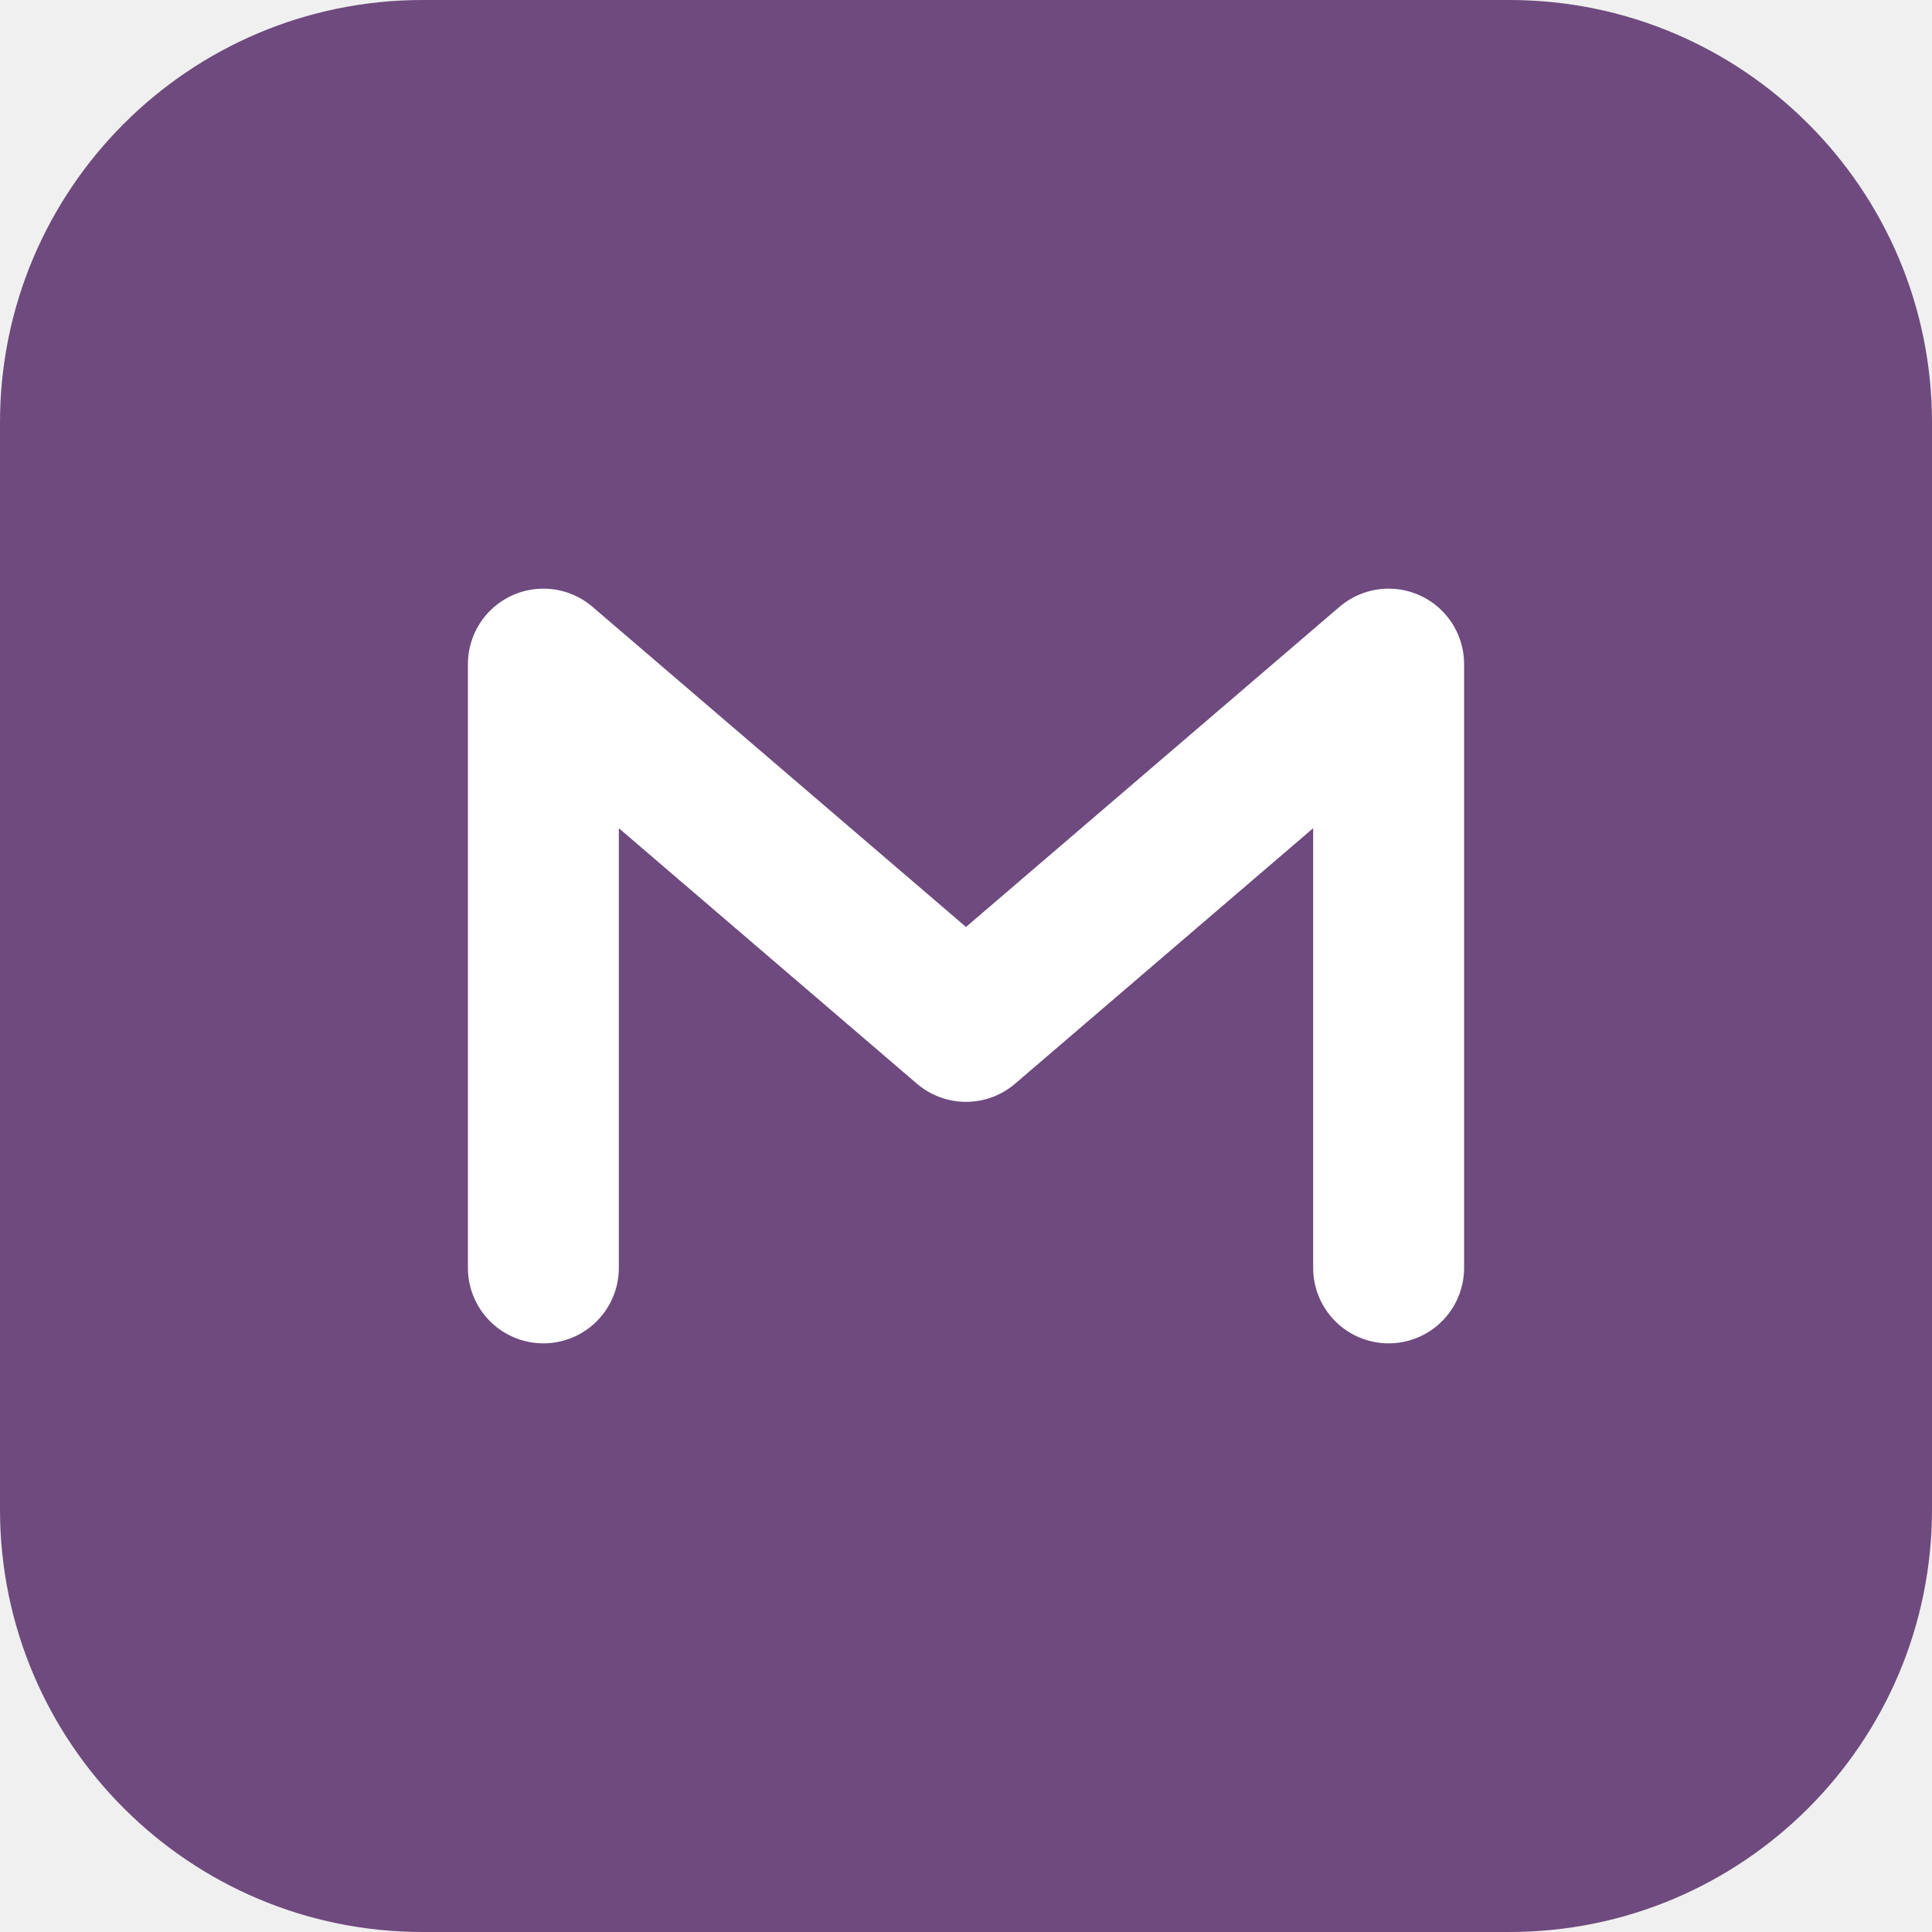
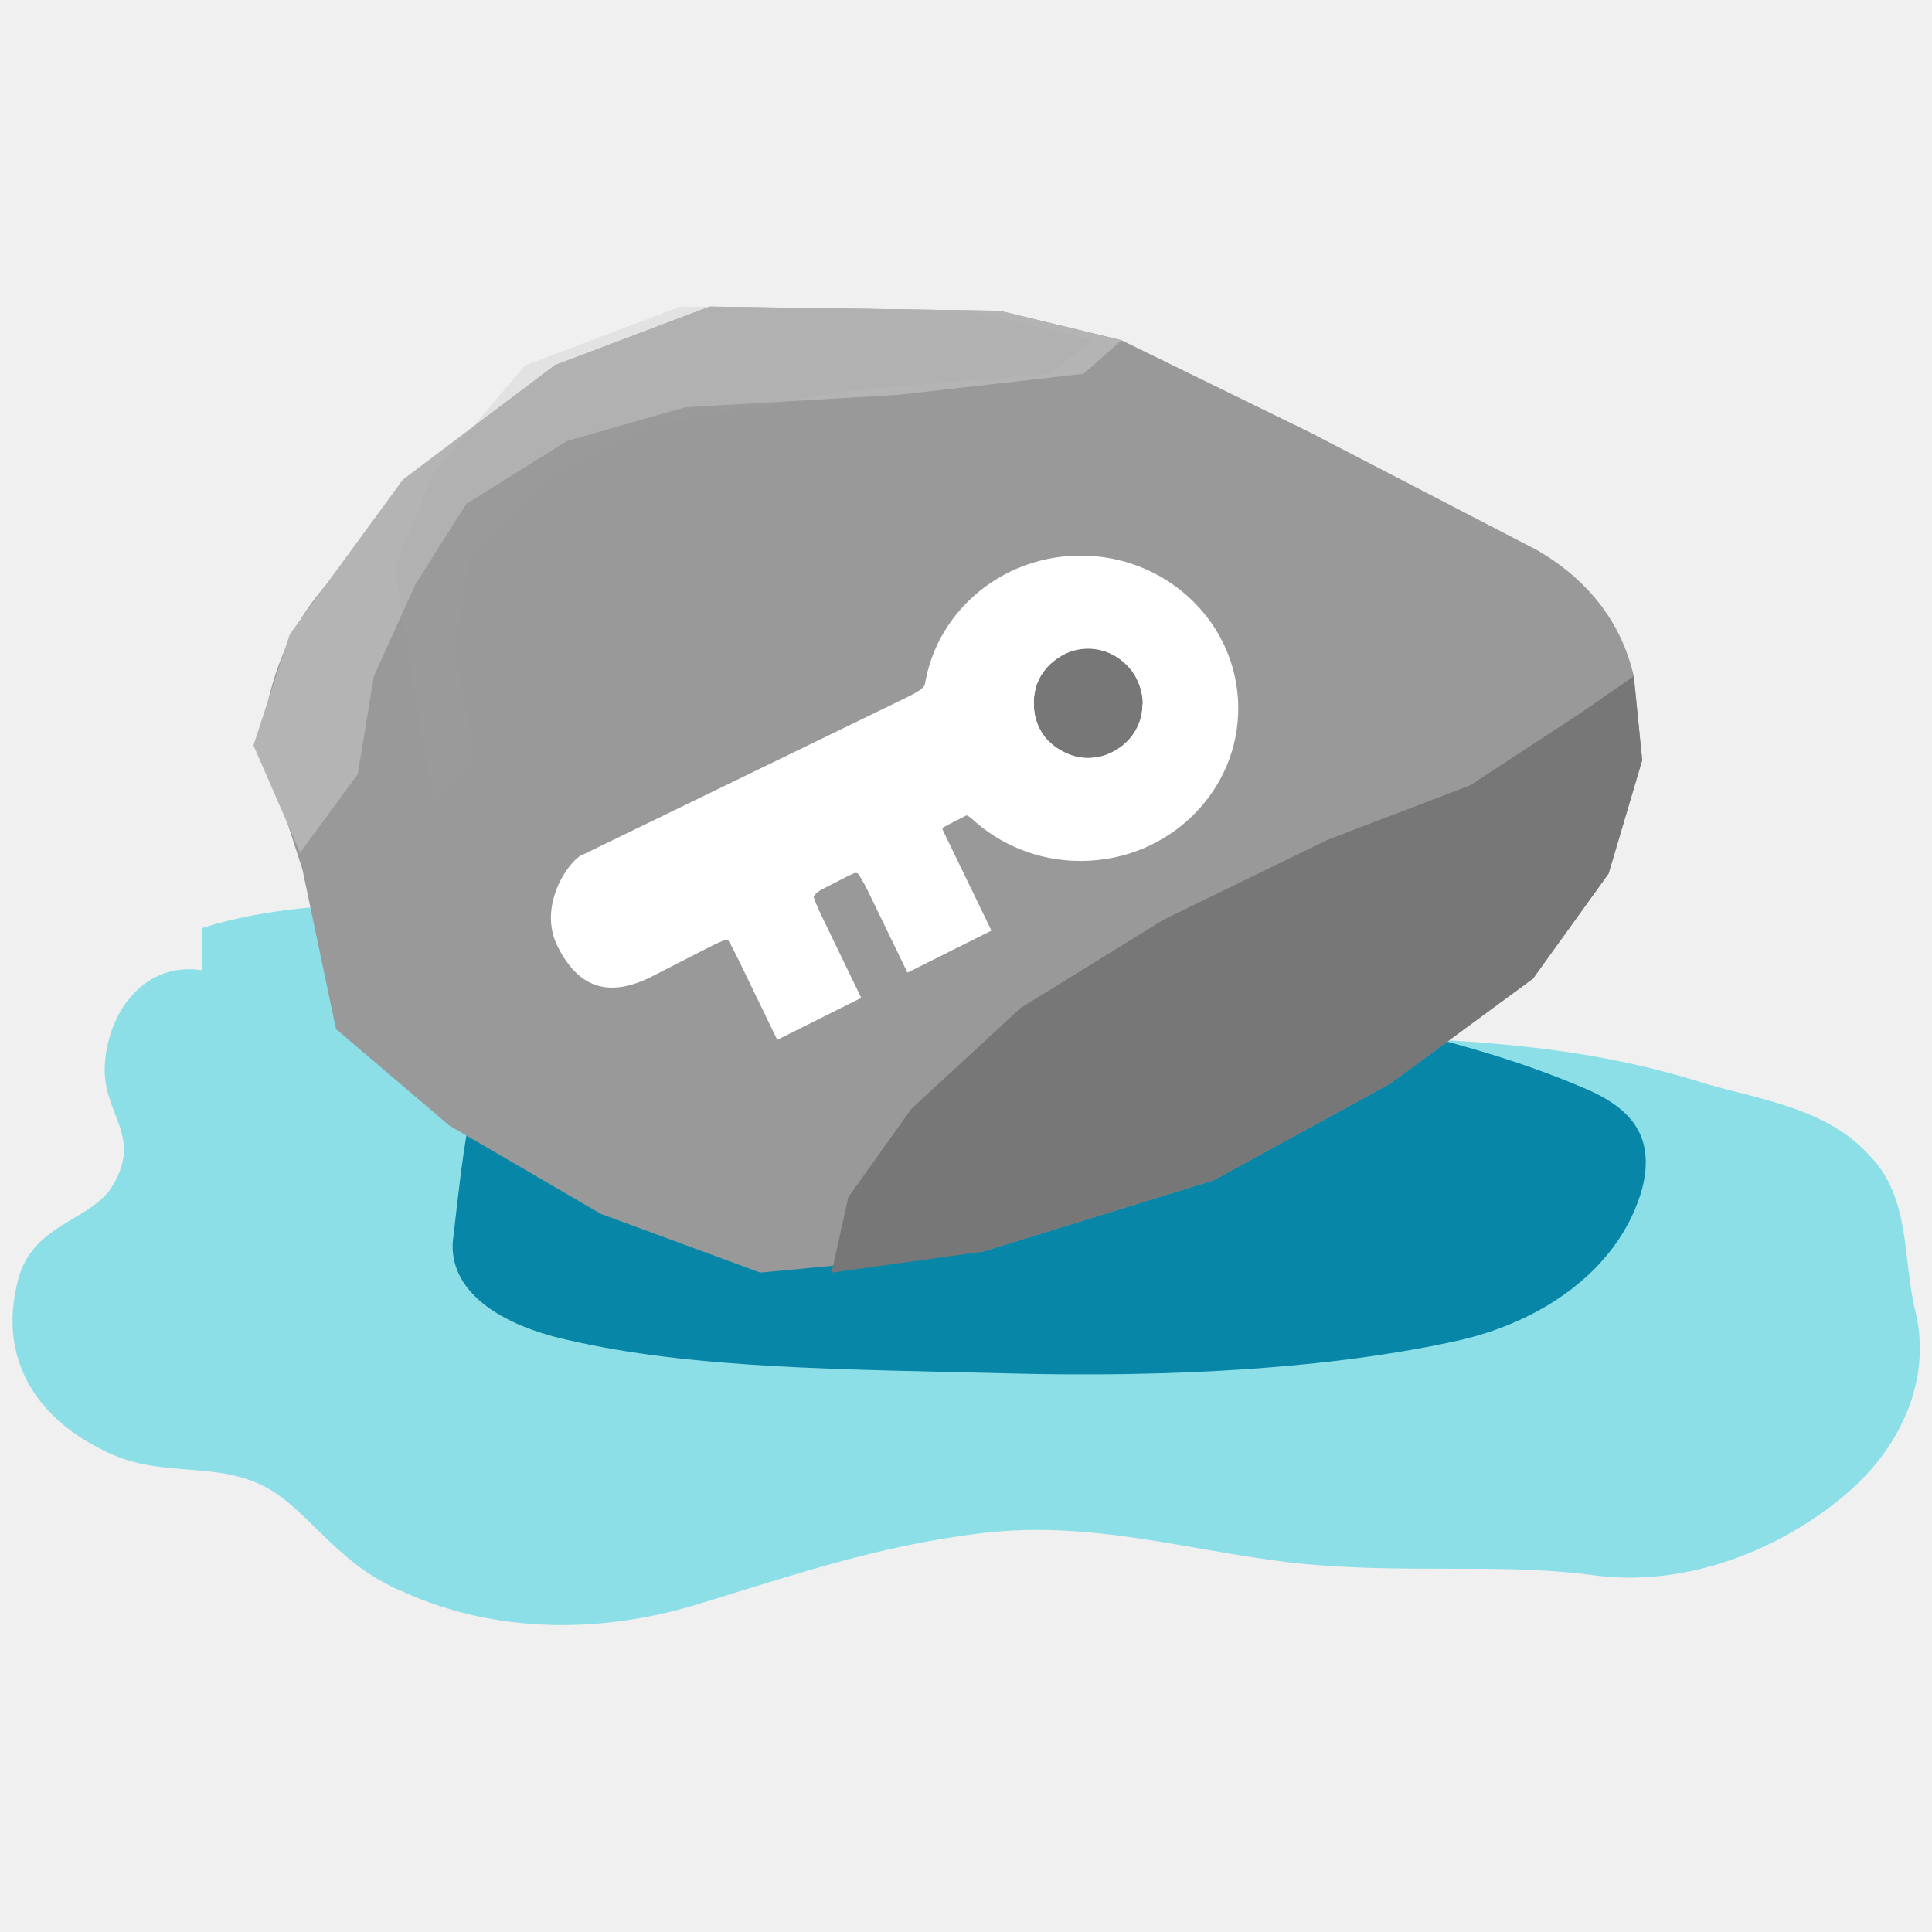
- <svg xmlns="http://www.w3.org/2000/svg" viewBox="0 0 32 32">
-   <rect width="32" height="32" rx="7" fill="#6E4A7E" />
-   <path d="M9 21V11l7 6 7-6v10" fill="none" stroke="#fff" stroke-width="2.5" stroke-linecap="round" stroke-linejoin="round" />
+ <svg xmlns="http://www.w3.org/2000/svg" viewBox="34 6 460 460">
+   <path fill="#8DDFE7" d="M82 237c-13-2-22 9-23 22-1 12 9 17 2 29-5 9-20 9-23 24-4 17 4 31 20 39 13 7 25 3 37 8 12 5 18 19 35 26 22 10 47 10 70 3 23-7 43-14 68-17 26-3 48 4 73 7 27 3 49 0 72 3 21 3 43-5 59-18 15-12 22-29 18-45-3-12-1-27-11-37-10-11-25-13-39-17-25-8-49-10-76-11-30-1-60-4-89-9-28-5-56-12-84-17-31-5-78-10-109 0z" />
+   <path fill="#0786A8" d="M154 251c19-11 48-15 78-15 34 0 70 3 105 9 28 5 53 11 74 20 12 5 17 12 14 24-5 18-22 31-43 36-31 7-70 9-108 8-39-1-75-1-105-8-18-4-29-13-27-25 2-17 4-40 12-49z" />
+   <path fill="#999999" d="m 137,119 29,-26 37,-14 69,1 29,7 45,22 54,28 c 12,7 20,17 23,30 l 2,20 -8,27 -18,25 -34,25 -42,23 -55,17 -53,5 -38,-14 -36,-21 -27,-23 -8,-38 -10,-31 c 5.267,-32.499 16.862,-37.271 41,-63 z" />
+   <path fill="#b4b4b4" d="M 129.938,120.177 166,93 l 37,-14 69,1 29,7 -9,8 -44,5 -51,3 -28,8 -24,15 -12.115,19.177 L 123,167.057 119.172,190.349 105.464,209 94.345,183.464 103,157 Z" />
+   <path fill="#777777" d="M423 167l2 20-8 27-18 25-34 25-42 23-55 17-36 5 4-18 15-21 26-24 34-21 39-19 34-13 26-17z" />
+   <path fill="#ffffff" d="m 328.821,174.247 a 37.531,36.354 0 0 1 -37.126,36.742 37.531,36.354 0 0 1 -37.931,-35.962 37.531,36.354 0 0 1 37.126,-36.742 37.531,36.354 0 0 1 37.932,35.961 l -37.529,0.391 z" style="opacity:1;fill:#ffffff" />
+   <circle cx="293.057" cy="173.46" r="13" fill="#777777" />
+   <path fill="#ffffff" d="m 271.057,196.579 -82,42 c -10,5 -17.292,2.766 -22.292,-7.234 -5,-10 3.12,-21 6.057,-21.88 l 93.062,-45.177 c -0.756,14.207 -13.024,20.093 5.172,32.292 z" />
+   <path fill="#ffffff" d="m 204.057,222.579 15,31 20,-10 -15,-31 z m 31,-16 15,31 20,-10 -15,-31 z" />
+   <path fill="#A3A3A3" d="M137 119l-9 22 9 55 10-9-5-27 4-22 20-19 24-12 46-8 48-4 10-8-29-7-69-1-37 14z" opacity=".18" />
+   <path style="opacity:1;fill:#ffffff;stroke-width:0.589" d="m 213.34,240.993 c -3.184,-6.635 -5.889,-12.064 -6.011,-12.064 -0.122,0 -5.177,2.535 -11.233,5.634 -9.349,4.783 -11.554,5.683 -14.604,5.959 -2.105,0.191 -4.466,0.037 -5.703,-0.371 -2.703,-0.892 -6.174,-4.369 -8.359,-8.373 -3.183,-5.833 -2.032,-13.94 2.788,-19.636 1.128,-1.333 11.87,-6.808 42.711,-21.77 l 41.205,-19.989 0.932,-3.777 c 3.244,-13.144 14.035,-23.791 27.268,-26.903 20.098,-4.727 40.568,7.49 45.156,26.949 0.483,2.047 0.881,4.582 0.886,5.634 l 0.009,1.913 h -10.876 -10.876 l -0.342,-1.618 c -0.188,-0.89 -0.474,-2.28 -0.636,-3.09 -0.501,-2.512 -3.024,-5.753 -5.7,-7.321 -9.085,-5.324 -20.183,1.007 -20.052,11.441 0.173,13.732 18.699,18.002 24.995,5.761 0.618,-1.201 1.123,-2.724 1.123,-3.384 0,-1.166 0.32,-1.2 11.182,-1.2 h 11.182 v 2.23 c 0,1.227 -0.401,3.809 -0.892,5.738 -4.115,16.189 -19.311,27.91 -36.184,27.91 -8.252,0 -17.26,-3.183 -23.584,-8.335 l -3.267,-2.661 -3.317,1.677 -3.317,1.677 5.866,12.158 c 3.226,6.687 5.795,12.221 5.708,12.298 -0.086,0.077 -4.444,2.282 -9.684,4.9 l -9.527,4.76 -1.441,-3.075 c -1.955,-4.171 -9.955,-20.686 -10.127,-20.907 -0.309,-0.396 -11.456,5.49 -11.454,6.048 0.001,0.332 2.516,5.767 5.588,12.079 3.072,6.312 5.587,11.673 5.588,11.914 0.002,0.354 -18.329,9.861 -19.014,9.861 -0.109,0 -2.804,-5.429 -5.988,-12.064 z" />
+   <path style="opacity:1;fill:#ffffff;stroke-width:0.589" d="m 316.763,174.381 c 0.566,-0.148 1.493,-0.148 2.06,0 0.566,0.148 0.103,0.269 -1.03,0.269 -1.133,0 -1.596,-0.121 -1.03,-0.269 z" />
+   <path style="opacity:1;fill:#ffffff;stroke-width:0.589" d="m 213.312,240.993 c -3.187,-6.635 -5.87,-12.064 -5.962,-12.064 -0.093,0 -5.14,2.538 -11.217,5.639 -9.392,4.794 -11.586,5.687 -14.64,5.959 -2.093,0.186 -4.473,0.029 -5.703,-0.377 -2.703,-0.892 -6.174,-4.369 -8.359,-8.373 -1.42,-2.603 -1.719,-3.852 -1.741,-7.274 -0.022,-3.49 0.267,-4.725 1.861,-7.966 1.038,-2.109 2.497,-4.408 3.242,-5.108 1.131,-1.063 66.929,-33.462 79.395,-39.094 l 3.899,-1.762 0.956,-3.873 c 1.283,-5.198 3.17,-9.128 6.492,-13.517 12.457,-16.46 36.766,-19.306 53.384,-6.25 7.062,5.548 12.508,15.178 13.284,23.488 l 0.352,3.775 h -10.961 -10.961 l -0.342,-1.618 c -0.188,-0.89 -0.474,-2.28 -0.636,-3.09 -0.501,-2.512 -3.024,-5.753 -5.7,-7.321 -9.084,-5.324 -20.034,0.905 -20.019,11.388 0.02,13.748 18.65,18.087 24.962,5.814 0.618,-1.201 1.123,-2.724 1.123,-3.384 0,-1.166 0.32,-1.2 11.182,-1.2 h 11.182 v 2.031 c 0,3.674 -1.247,8.193 -3.65,13.225 -5.843,12.236 -19.436,20.623 -33.426,20.623 -8.252,0 -17.26,-3.183 -23.584,-8.335 l -3.267,-2.661 -3.312,1.675 -3.312,1.675 5.866,12.155 c 3.226,6.685 5.793,12.22 5.704,12.3 -0.089,0.08 -4.478,2.301 -9.751,4.936 l -9.588,4.79 -1.38,-3.106 c -0.759,-1.708 -3.228,-6.839 -5.486,-11.401 -2.258,-4.563 -4.218,-8.632 -4.355,-9.043 -0.174,-0.523 -1.864,0.064 -5.625,1.952 -2.957,1.485 -5.542,2.969 -5.745,3.298 -0.203,0.329 2.16,5.832 5.251,12.23 3.091,6.398 5.621,11.829 5.621,12.068 0,0.357 -18.339,9.859 -19.029,9.859 -0.116,0 -2.818,-5.429 -6.004,-12.064 z" />
+   <path style="opacity:1;fill:#ffffff;stroke-width:0.589" d="m 213.294,240.986 c -3.193,-6.639 -5.981,-12.002 -6.197,-11.917 -0.215,0.085 -5.256,2.624 -11.202,5.644 -9.135,4.639 -11.367,5.54 -14.403,5.812 -2.097,0.188 -4.471,0.032 -5.703,-0.375 -2.691,-0.888 -6.159,-4.353 -8.381,-8.373 -1.458,-2.639 -1.738,-3.806 -1.741,-7.275 -0.003,-3.466 0.3,-4.75 1.883,-7.966 1.038,-2.108 2.495,-4.403 3.237,-5.099 1.161,-1.089 75.182,-37.54 81.203,-39.988 1.683,-0.684 2.254,-1.301 2.542,-2.746 2.244,-11.261 9.51,-20.855 19.668,-25.971 16.187,-8.152 36.317,-3.569 47.074,10.715 3.573,4.745 6.442,11.775 6.928,16.974 l 0.352,3.775 h -10.961 -10.961 l -0.332,-1.618 c -0.932,-4.54 -1.659,-6.097 -3.888,-8.326 -4.714,-4.714 -11.962,-5.236 -17.455,-1.257 -6.288,4.555 -6.598,15.272 -0.589,20.339 2.729,2.301 5.243,3.222 8.796,3.222 5.731,0 10.992,-3.884 12.402,-9.155 l 0.699,-2.615 h 11.06 11.06 v 2.031 c 0,3.674 -1.247,8.193 -3.65,13.225 -1.857,3.889 -3.34,5.929 -6.882,9.472 -13.47,13.47 -34.144,14.885 -49.38,3.379 -2.04,-1.541 -3.969,-2.801 -4.286,-2.801 -0.317,0 -1.875,0.658 -3.462,1.462 l -2.885,1.462 5.87,12.149 c 3.228,6.682 5.793,12.218 5.7,12.302 -0.093,0.084 -4.458,2.295 -9.7,4.914 l -9.531,4.761 -5.721,-11.757 c -3.267,-6.714 -6.064,-11.757 -6.521,-11.757 -0.89,0 -8.102,3.562 -9.803,4.841 -1.03,0.775 -0.806,1.4 4.236,11.845 2.928,6.065 5.484,11.536 5.681,12.157 0.308,0.971 -0.971,1.796 -9.084,5.858 -5.193,2.6 -9.538,4.728 -9.656,4.728 -0.117,0 -2.826,-5.432 -6.019,-12.071 z" />
+   <path style="opacity:1;fill:#ffffff;stroke-width:0.589" d="m 213.641,241.729 c -3.011,-6.231 -5.701,-11.619 -5.977,-11.973 -0.342,-0.439 -4.019,1.122 -11.541,4.899 -9.283,4.662 -11.61,5.595 -14.631,5.867 -2.102,0.19 -4.468,0.035 -5.703,-0.372 -2.691,-0.888 -6.159,-4.353 -8.381,-8.373 -1.458,-2.639 -1.738,-3.806 -1.741,-7.275 -0.003,-3.466 0.3,-4.75 1.883,-7.966 1.038,-2.108 2.495,-4.403 3.237,-5.098 1.205,-1.129 26.289,-13.559 68.145,-33.768 10.205,-4.927 14.616,-7.355 15.096,-8.307 0.373,-0.74 1.249,-3.267 1.947,-5.615 3.312,-11.137 13.809,-20.841 25.945,-23.986 4.558,-1.181 12.547,-1.331 17.333,-0.325 4.687,0.985 12.215,4.574 16.014,7.635 6.697,5.396 12.183,15.3 12.935,23.35 l 0.352,3.775 h -10.961 -10.961 l -0.346,-1.618 c -0.887,-4.146 -2.259,-6.722 -4.745,-8.911 -8.497,-7.48 -21.414,-1.637 -21.414,9.687 0,9.311 8.167,15.203 17.293,12.477 3.354,-1.002 7.227,-4.993 8.133,-8.38 l 0.713,-2.666 h 11.06 11.06 v 2.031 c 0,3.674 -1.247,8.193 -3.65,13.225 -1.857,3.889 -3.34,5.929 -6.882,9.472 -13.646,13.646 -34.256,14.88 -50.07,2.997 -1.771,-1.331 -3.434,-2.419 -3.696,-2.419 -0.262,0 -1.774,0.658 -3.36,1.461 l -2.884,1.461 5.876,12.142 c 3.232,6.678 5.796,12.214 5.698,12.302 -0.098,0.088 -4.478,2.309 -9.734,4.935 l -9.556,4.774 -5.555,-11.477 c -3.055,-6.313 -5.967,-11.636 -6.471,-11.829 -0.519,-0.199 -3.023,0.793 -5.781,2.292 -3.672,1.996 -4.817,2.903 -4.667,3.702 0.109,0.582 2.559,5.949 5.444,11.925 2.885,5.977 5.245,11.089 5.245,11.36 0,0.394 -18.268,9.917 -19.024,9.917 -0.113,0 -2.669,-5.098 -5.68,-11.329 z" />
+   <path style="opacity:1;fill:#ffffff;stroke-width:0.589" d="m 213.348,241.287 c -3.206,-6.474 -6.02,-11.77 -6.253,-11.77 -0.233,0 -5.315,2.406 -11.295,5.346 -11.741,5.774 -15.515,6.771 -20.011,5.287 -2.691,-0.888 -6.159,-4.353 -8.381,-8.373 -1.458,-2.639 -1.738,-3.806 -1.741,-7.275 -0.003,-3.466 0.3,-4.75 1.883,-7.966 1.038,-2.108 2.497,-4.406 3.242,-5.107 1.18,-1.109 18.763,-9.835 70.199,-34.841 l 12.947,-6.294 1.603,-5.333 c 3.716,-12.363 13.719,-21.914 26.402,-25.208 4.573,-1.188 13.188,-1.338 17.604,-0.307 4.807,1.122 12.203,4.769 16.021,7.899 6.601,5.413 11.885,15.064 12.634,23.076 l 0.355,3.802 -11.105,-0.16 -11.105,-0.16 -0.419,-2.456 c -0.984,-5.771 -5.218,-9.938 -11.194,-11.02 -5.206,-0.942 -11.759,2.951 -13.752,8.17 -1.495,3.915 -0.975,9.02 1.246,12.224 2.212,3.191 7.013,5.737 10.804,5.729 5.726,-0.012 11.787,-4.66 12.746,-9.774 l 0.3,-3.167 11.337,-0.956 11.19,0.294 -0.228,4.34 c -0.369,7.029 -4.254,15.965 -10.537,22.215 -13.76,13.687 -34.21,14.916 -50.057,3.009 -1.771,-1.331 -3.418,-2.419 -3.661,-2.419 -1.075,0 -5.77,2.655 -5.77,3.262 0,0.371 2.533,5.907 5.628,12.302 3.095,6.396 5.545,11.704 5.444,11.796 -0.101,0.092 -4.491,2.319 -9.755,4.949 l -9.571,4.782 -5.215,-10.748 c -2.868,-5.911 -5.621,-11.273 -6.117,-11.915 -0.886,-1.146 -0.995,-1.119 -5.959,1.433 -3.407,1.752 -5.057,2.933 -5.057,3.621 0,0.561 2.383,5.977 5.297,12.035 2.913,6.058 5.297,11.242 5.297,11.52 0,0.392 -18.243,9.928 -18.993,9.928 -0.096,0 -2.798,-5.297 -6.004,-11.77 z" />
</svg>
